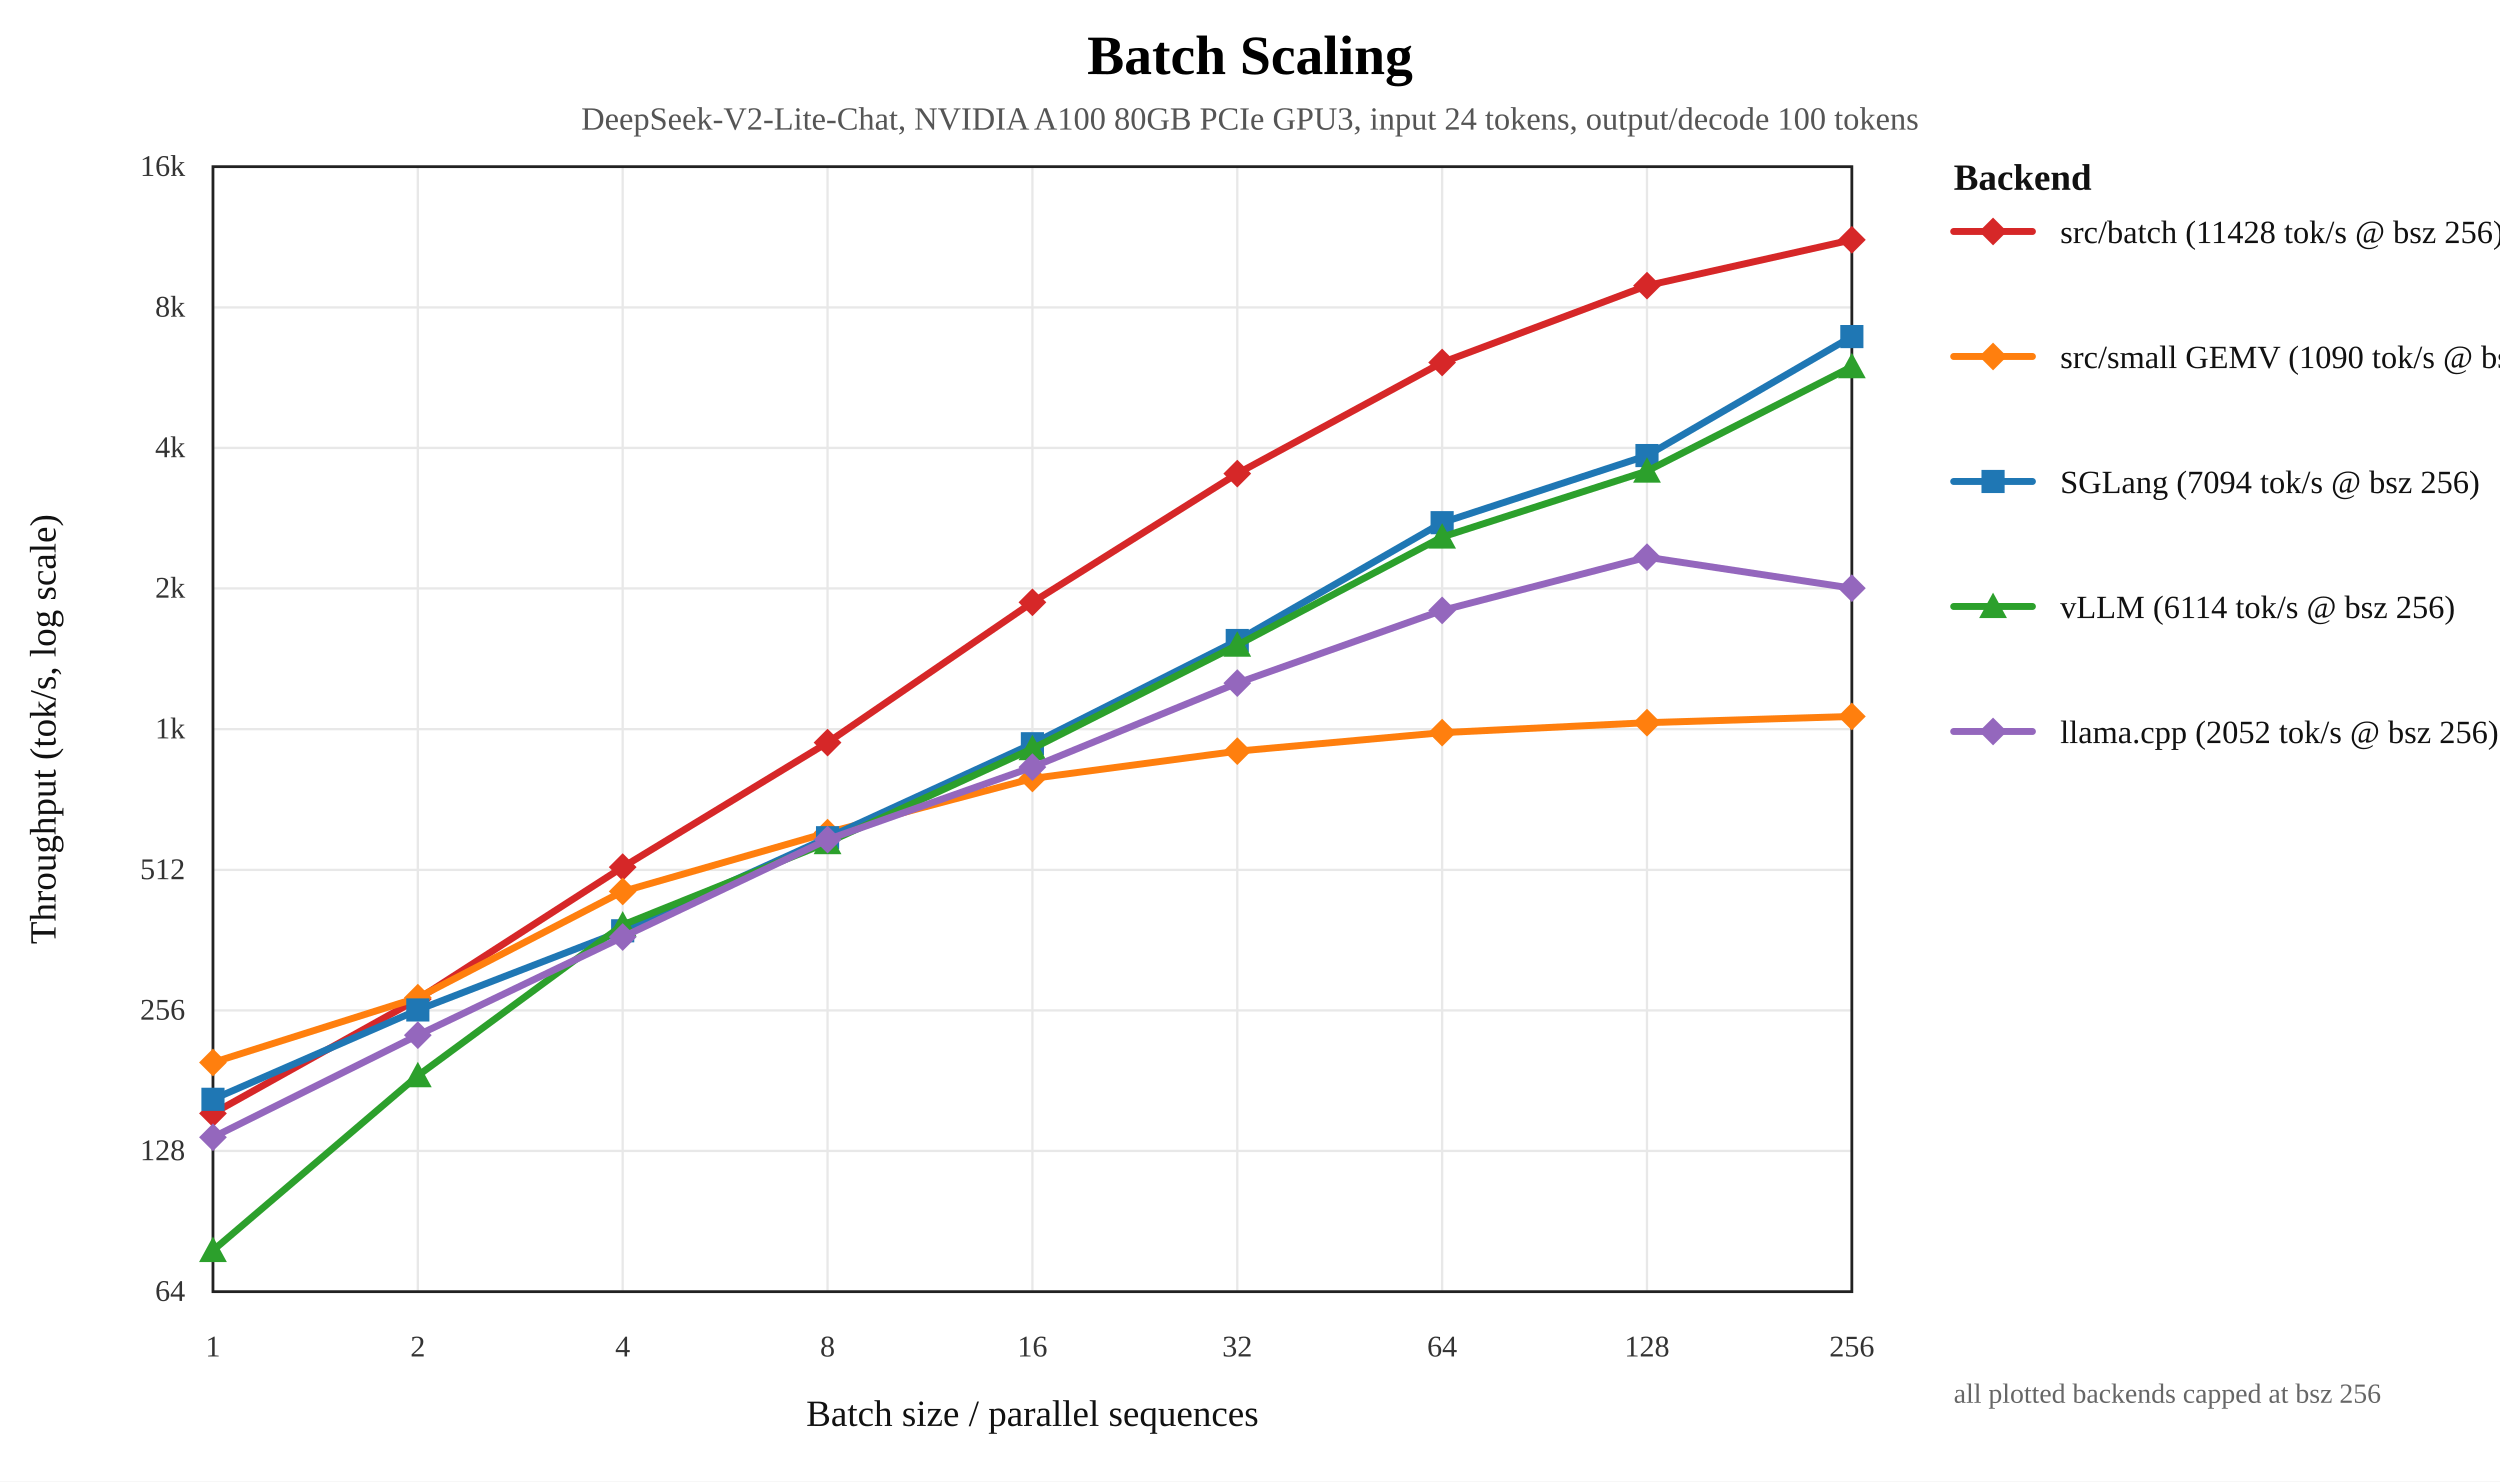
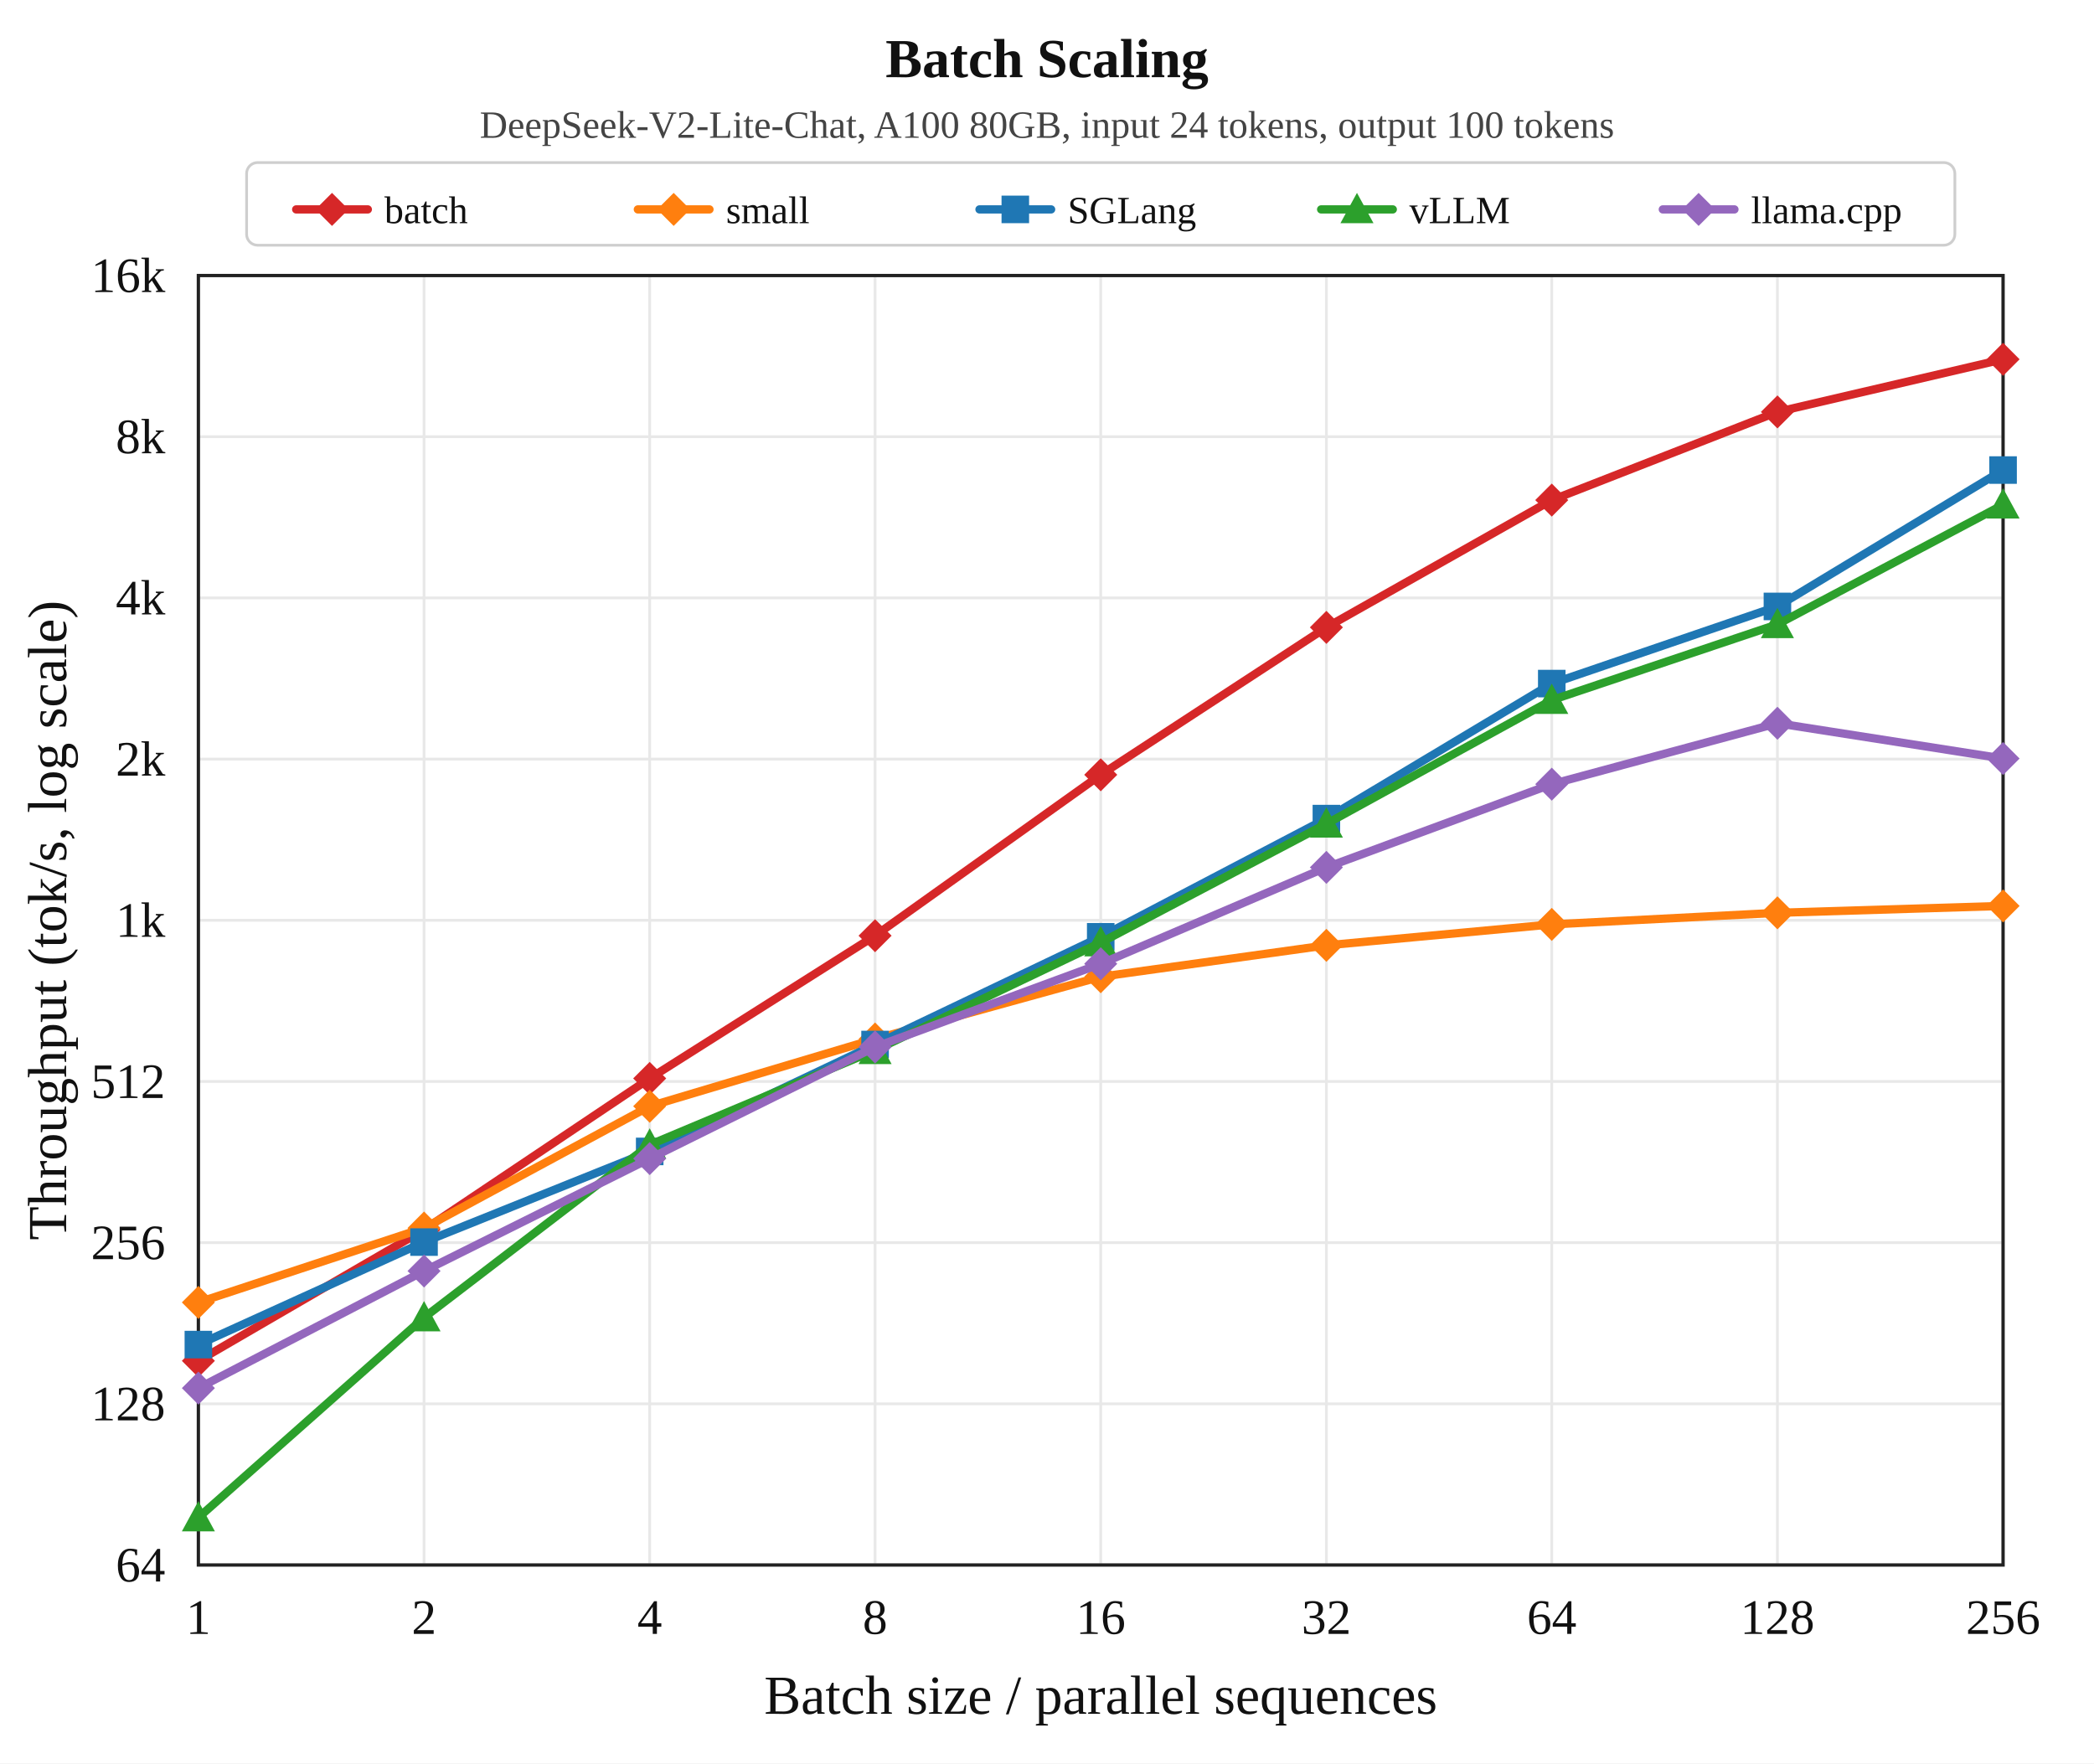
- <svg xmlns="http://www.w3.org/2000/svg" width="1080" height="640" viewBox="0 0 1080 640" role="img">
-   <rect width="1080" height="640" fill="white" />
-   <text x="540.0" y="32.0" text-anchor="middle" font-size="24" font-weight="700">Batch Scaling</text>
-   <text x="540.0" y="56.0" text-anchor="middle" font-size="14" fill="#555">DeepSeek-V2-Lite-Chat, NVIDIA A100 80GB PCIe GPU3, input 24 tokens, output/decode 100 tokens</text>
-   <line x1="92.0" y1="72" x2="92.0" y2="558" stroke="#e8e8e8" stroke-width="1" />
-   <text x="92.0" y="586.0" text-anchor="middle" font-size="13" fill="#333">1</text>
-   <line x1="180.5" y1="72" x2="180.5" y2="558" stroke="#e8e8e8" stroke-width="1" />
-   <text x="180.5" y="586.0" text-anchor="middle" font-size="13" fill="#333">2</text>
-   <line x1="269.0" y1="72" x2="269.0" y2="558" stroke="#e8e8e8" stroke-width="1" />
-   <text x="269.0" y="586.0" text-anchor="middle" font-size="13" fill="#333">4</text>
-   <line x1="357.5" y1="72" x2="357.5" y2="558" stroke="#e8e8e8" stroke-width="1" />
-   <text x="357.5" y="586.0" text-anchor="middle" font-size="13" fill="#333">8</text>
-   <line x1="446.0" y1="72" x2="446.0" y2="558" stroke="#e8e8e8" stroke-width="1" />
-   <text x="446.0" y="586.0" text-anchor="middle" font-size="13" fill="#333">16</text>
-   <line x1="534.5" y1="72" x2="534.5" y2="558" stroke="#e8e8e8" stroke-width="1" />
-   <text x="534.5" y="586.0" text-anchor="middle" font-size="13" fill="#333">32</text>
-   <line x1="623.0" y1="72" x2="623.0" y2="558" stroke="#e8e8e8" stroke-width="1" />
-   <text x="623.0" y="586.0" text-anchor="middle" font-size="13" fill="#333">64</text>
-   <line x1="711.5" y1="72" x2="711.5" y2="558" stroke="#e8e8e8" stroke-width="1" />
-   <text x="711.5" y="586.0" text-anchor="middle" font-size="13" fill="#333">128</text>
-   <line x1="800.0" y1="72" x2="800.0" y2="558" stroke="#e8e8e8" stroke-width="1" />
-   <text x="800.0" y="586.0" text-anchor="middle" font-size="13" fill="#333">256</text>
-   <line x1="92" y1="558.0" x2="800" y2="558.0" stroke="#e8e8e8" stroke-width="1" />
-   <text x="80.0" y="562.0" text-anchor="end" font-size="13" fill="#333">64</text>
-   <line x1="92" y1="497.2" x2="800" y2="497.2" stroke="#e8e8e8" stroke-width="1" />
-   <text x="80.0" y="501.2" text-anchor="end" font-size="13" fill="#333">128</text>
-   <line x1="92" y1="436.5" x2="800" y2="436.5" stroke="#e8e8e8" stroke-width="1" />
-   <text x="80.0" y="440.5" text-anchor="end" font-size="13" fill="#333">256</text>
-   <line x1="92" y1="375.8" x2="800" y2="375.8" stroke="#e8e8e8" stroke-width="1" />
-   <text x="80.0" y="379.8" text-anchor="end" font-size="13" fill="#333">512</text>
-   <line x1="92" y1="315.0" x2="800" y2="315.0" stroke="#e8e8e8" stroke-width="1" />
-   <text x="80.0" y="319.0" text-anchor="end" font-size="13" fill="#333">1k</text>
-   <line x1="92" y1="254.2" x2="800" y2="254.2" stroke="#e8e8e8" stroke-width="1" />
-   <text x="80.0" y="258.2" text-anchor="end" font-size="13" fill="#333">2k</text>
-   <line x1="92" y1="193.5" x2="800" y2="193.5" stroke="#e8e8e8" stroke-width="1" />
-   <text x="80.0" y="197.5" text-anchor="end" font-size="13" fill="#333">4k</text>
-   <line x1="92" y1="132.8" x2="800" y2="132.8" stroke="#e8e8e8" stroke-width="1" />
-   <text x="80.0" y="136.8" text-anchor="end" font-size="13" fill="#333">8k</text>
-   <line x1="92" y1="72.0" x2="800" y2="72.0" stroke="#e8e8e8" stroke-width="1" />
-   <text x="80.0" y="76.0" text-anchor="end" font-size="13" fill="#333">16k</text>
-   <rect x="92" y="72" width="708" height="486" fill="none" stroke="#222" stroke-width="1.2" />
-   <text x="446.0" y="616.0" text-anchor="middle" font-size="16" fill="#111">Batch size / parallel sequences</text>
-   <text x="24" y="315.0" text-anchor="middle" font-size="16" fill="#111" transform="rotate(-90 24 315.0)">Throughput (tok/s, log scale)</text>
-   <polyline points="92.0,481.0 180.5,431.6 269.0,374.6 357.5,320.8 446.0,260.2 534.5,204.6 623.0,156.6 711.5,123.4 800.0,103.6" fill="none" stroke="#d62728" stroke-width="3" stroke-linejoin="round" stroke-linecap="round" />
-   <polygon points="92.0,475.0 86.0,481.0 92.0,487.0 98.0,481.0" fill="#d62728" />
-   <polygon points="180.5,425.6 174.5,431.6 180.5,437.6 186.5,431.6" fill="#d62728" />
-   <polygon points="269.0,368.6 263.0,374.6 269.0,380.6 275.0,374.6" fill="#d62728" />
-   <polygon points="357.5,314.8 351.5,320.8 357.5,326.8 363.5,320.8" fill="#d62728" />
-   <polygon points="446.0,254.2 440.0,260.2 446.0,266.2 452.0,260.2" fill="#d62728" />
-   <polygon points="534.5,198.6 528.5,204.6 534.5,210.6 540.5,204.6" fill="#d62728" />
-   <polygon points="623.0,150.6 617.0,156.6 623.0,162.6 629.0,156.6" fill="#d62728" />
-   <polygon points="711.5,117.4 705.5,123.4 711.5,129.4 717.5,123.4" fill="#d62728" />
-   <polygon points="800.0,97.6 794.0,103.6 800.0,109.6 806.0,103.6" fill="#d62728" />
-   <polyline points="92.0,459.0 180.5,431.0 269.0,385.1 357.5,359.7 446.0,336.3 534.5,324.5 623.0,316.5 711.5,312.2 800.0,309.5" fill="none" stroke="#ff7f0e" stroke-width="3" stroke-linejoin="round" stroke-linecap="round" />
-   <polygon points="92.0,453.0 86.0,459.0 92.0,465.0 98.0,459.0" fill="#ff7f0e" />
-   <polygon points="180.5,425.0 174.5,431.0 180.5,437.0 186.5,431.0" fill="#ff7f0e" />
-   <polygon points="269.0,379.1 263.0,385.1 269.0,391.1 275.0,385.1" fill="#ff7f0e" />
-   <polygon points="357.5,353.7 351.5,359.7 357.5,365.7 363.5,359.7" fill="#ff7f0e" />
-   <polygon points="446.0,330.3 440.0,336.3 446.0,342.3 452.0,336.3" fill="#ff7f0e" />
-   <polygon points="534.5,318.5 528.5,324.5 534.5,330.5 540.5,324.5" fill="#ff7f0e" />
-   <polygon points="623.0,310.5 617.0,316.5 623.0,322.5 629.0,316.5" fill="#ff7f0e" />
-   <polygon points="711.5,306.2 705.5,312.2 711.5,318.2 717.5,312.2" fill="#ff7f0e" />
-   <polygon points="800.0,303.5 794.0,309.5 800.0,315.5 806.0,309.5" fill="#ff7f0e" />
-   <polyline points="92.0,474.9 180.5,436.3 269.0,402.1 357.5,361.9 446.0,321.3 534.5,276.7 623.0,225.8 711.5,196.8 800.0,145.4" fill="none" stroke="#1f77b4" stroke-width="3" stroke-linejoin="round" stroke-linecap="round" />
-   <rect x="87.0" y="469.9" width="10" height="10" fill="#1f77b4" />
-   <rect x="175.5" y="431.3" width="10" height="10" fill="#1f77b4" />
-   <rect x="264.0" y="397.1" width="10" height="10" fill="#1f77b4" />
-   <rect x="352.5" y="356.9" width="10" height="10" fill="#1f77b4" />
-   <rect x="441.0" y="316.3" width="10" height="10" fill="#1f77b4" />
-   <rect x="529.5" y="271.7" width="10" height="10" fill="#1f77b4" />
-   <rect x="618.0" y="220.8" width="10" height="10" fill="#1f77b4" />
-   <rect x="706.5" y="191.8" width="10" height="10" fill="#1f77b4" />
-   <rect x="795.0" y="140.4" width="10" height="10" fill="#1f77b4" />
-   <polyline points="92.0,540.2 180.5,464.7 269.0,399.6 357.5,364.0 446.0,323.4 534.5,278.7 623.0,232.0 711.5,203.5 800.0,158.4" fill="none" stroke="#2ca02c" stroke-width="3" stroke-linejoin="round" stroke-linecap="round" />
-   <polygon points="92.0,534.2 86.0,545.2 98.0,545.2" fill="#2ca02c" />
-   <polygon points="180.5,458.7 174.5,469.7 186.5,469.7" fill="#2ca02c" />
-   <polygon points="269.0,393.6 263.0,404.6 275.0,404.6" fill="#2ca02c" />
-   <polygon points="357.5,358.0 351.5,369.0 363.5,369.0" fill="#2ca02c" />
-   <polygon points="446.0,317.4 440.0,328.4 452.0,328.4" fill="#2ca02c" />
-   <polygon points="534.5,272.7 528.5,283.7 540.5,283.7" fill="#2ca02c" />
-   <polygon points="623.0,226.0 617.0,237.0 629.0,237.0" fill="#2ca02c" />
-   <polygon points="711.5,197.5 705.5,208.5 717.5,208.5" fill="#2ca02c" />
-   <polygon points="800.0,152.4 794.0,163.4 806.0,163.4" fill="#2ca02c" />
-   <polyline points="92.0,491.3 180.5,447.2 269.0,404.8 357.5,362.7 446.0,331.4 534.5,295.1 623.0,263.7 711.5,240.7 800.0,254.1" fill="none" stroke="#9467bd" stroke-width="3" stroke-linejoin="round" stroke-linecap="round" />
-   <polygon points="92.0,485.3 86.0,491.3 92.0,497.3 98.0,491.3" fill="#9467bd" />
-   <polygon points="180.5,441.2 174.5,447.2 180.5,453.2 186.5,447.2" fill="#9467bd" />
-   <polygon points="269.0,398.8 263.0,404.8 269.0,410.8 275.0,404.8" fill="#9467bd" />
-   <polygon points="357.5,356.7 351.5,362.7 357.5,368.7 363.5,362.7" fill="#9467bd" />
-   <polygon points="446.0,325.4 440.0,331.4 446.0,337.4 452.0,331.4" fill="#9467bd" />
-   <polygon points="534.5,289.1 528.5,295.1 534.5,301.1 540.5,295.1" fill="#9467bd" />
-   <polygon points="623.0,257.7 617.0,263.7 623.0,269.7 629.0,263.7" fill="#9467bd" />
-   <polygon points="711.5,234.7 705.5,240.7 711.5,246.7 717.5,240.7" fill="#9467bd" />
-   <polygon points="800.0,248.1 794.0,254.1 800.0,260.1 806.0,254.1" fill="#9467bd" />
-   <text x="844.0" y="82.0" font-size="16" font-weight="700" fill="#111">Backend</text>
-   <line x1="844" y1="100.0" x2="878" y2="100.0" stroke="#d62728" stroke-width="3" stroke-linecap="round" />
-   <polygon points="861.0,94.0 855.0,100.0 861.0,106.0 867.0,100.0" fill="#d62728" />
-   <text x="890.0" y="105.0" font-size="14" fill="#111">src/batch (11428 tok/s @ bsz 256)</text>
-   <line x1="844" y1="154.0" x2="878" y2="154.0" stroke="#ff7f0e" stroke-width="3" stroke-linecap="round" />
-   <polygon points="861.0,148.0 855.0,154.0 861.0,160.0 867.0,154.0" fill="#ff7f0e" />
-   <text x="890.0" y="159.0" font-size="14" fill="#111">src/small GEMV (1090 tok/s @ bsz 256)</text>
-   <line x1="844" y1="208.0" x2="878" y2="208.0" stroke="#1f77b4" stroke-width="3" stroke-linecap="round" />
-   <rect x="856.0" y="203.0" width="10" height="10" fill="#1f77b4" />
-   <text x="890.0" y="213.0" font-size="14" fill="#111">SGLang (7094 tok/s @ bsz 256)</text>
-   <line x1="844" y1="262.0" x2="878" y2="262.0" stroke="#2ca02c" stroke-width="3" stroke-linecap="round" />
-   <polygon points="861.0,256.0 855.0,267.0 867.0,267.0" fill="#2ca02c" />
-   <text x="890.0" y="267.0" font-size="14" fill="#111">vLLM (6114 tok/s @ bsz 256)</text>
-   <line x1="844" y1="316.0" x2="878" y2="316.0" stroke="#9467bd" stroke-width="3" stroke-linecap="round" />
-   <polygon points="861.0,310.0 855.0,316.0 861.0,322.0 867.0,316.0" fill="#9467bd" />
-   <text x="890.0" y="321.0" font-size="14" fill="#111">llama.cpp (2052 tok/s @ bsz 256)</text>
-   <text x="844.0" y="606.0" font-size="12" fill="#666">all plotted backends capped at bsz 256</text>
+ <svg xmlns="http://www.w3.org/2000/svg" width="760" height="640" viewBox="0 0 760 640" role="img" style="font-family: Times New Roman, DejaVu Serif, serif;">
+   <rect width="760" height="640" fill="#fff" />
+   <text x="380.0" y="28.0" text-anchor="middle" font-size="20" font-weight="700" fill="#111">Batch Scaling</text>
+   <text x="380.0" y="50.0" text-anchor="middle" font-size="14" fill="#444">DeepSeek-V2-Lite-Chat, A100 80GB, input 24 tokens, output 100 tokens</text>
+   <rect x="89.5" y="59" width="620" height="30" rx="4" ry="4" fill="#fff" stroke="#cccccc" stroke-width="1" opacity="0.95" />
+   <line x1="107.5" y1="76.0" x2="133.5" y2="76.0" stroke="#d62728" stroke-width="3" stroke-linecap="round" />
+   <polygon points="120.5,70.0 114.5,76.0 120.5,82.0 126.5,76.0" fill="#d62728" />
+   <text x="139.5" y="81.0" font-size="14" fill="#111">batch</text>
+   <line x1="231.5" y1="76.0" x2="257.5" y2="76.0" stroke="#ff7f0e" stroke-width="3" stroke-linecap="round" />
+   <polygon points="244.5,70.0 238.5,76.0 244.5,82.0 250.5,76.0" fill="#ff7f0e" />
+   <text x="263.5" y="81.0" font-size="14" fill="#111">small</text>
+   <line x1="355.5" y1="76.0" x2="381.5" y2="76.0" stroke="#1f77b4" stroke-width="3" stroke-linecap="round" />
+   <rect x="363.5" y="71.0" width="10" height="10" fill="#1f77b4" />
+   <text x="387.5" y="81.0" font-size="14" fill="#111">SGLang</text>
+   <line x1="479.5" y1="76.0" x2="505.5" y2="76.0" stroke="#2ca02c" stroke-width="3" stroke-linecap="round" />
+   <polygon points="492.5,70.0 486.5,81.0 498.5,81.0" fill="#2ca02c" />
+   <text x="511.5" y="81.0" font-size="14" fill="#111">vLLM</text>
+   <line x1="603.5" y1="76.0" x2="629.5" y2="76.0" stroke="#9467bd" stroke-width="3" stroke-linecap="round" />
+   <polygon points="616.5,70.0 610.5,76.0 616.5,82.0 622.5,76.0" fill="#9467bd" />
+   <text x="635.5" y="81.0" font-size="14" fill="#111">llama.cpp</text>
+   <line x1="72.0" y1="100" x2="72.0" y2="568" stroke="#e8e8e8" stroke-width="1" />
+   <text x="72.0" y="593.0" text-anchor="middle" font-size="18" fill="#111">1</text>
+   <line x1="153.9" y1="100" x2="153.9" y2="568" stroke="#e8e8e8" stroke-width="1" />
+   <text x="153.9" y="593.0" text-anchor="middle" font-size="18" fill="#111">2</text>
+   <line x1="235.8" y1="100" x2="235.8" y2="568" stroke="#e8e8e8" stroke-width="1" />
+   <text x="235.8" y="593.0" text-anchor="middle" font-size="18" fill="#111">4</text>
+   <line x1="317.6" y1="100" x2="317.6" y2="568" stroke="#e8e8e8" stroke-width="1" />
+   <text x="317.6" y="593.0" text-anchor="middle" font-size="18" fill="#111">8</text>
+   <line x1="399.5" y1="100" x2="399.5" y2="568" stroke="#e8e8e8" stroke-width="1" />
+   <text x="399.5" y="593.0" text-anchor="middle" font-size="18" fill="#111">16</text>
+   <line x1="481.4" y1="100" x2="481.4" y2="568" stroke="#e8e8e8" stroke-width="1" />
+   <text x="481.4" y="593.0" text-anchor="middle" font-size="18" fill="#111">32</text>
+   <line x1="563.2" y1="100" x2="563.2" y2="568" stroke="#e8e8e8" stroke-width="1" />
+   <text x="563.2" y="593.0" text-anchor="middle" font-size="18" fill="#111">64</text>
+   <line x1="645.1" y1="100" x2="645.1" y2="568" stroke="#e8e8e8" stroke-width="1" />
+   <text x="645.1" y="593.0" text-anchor="middle" font-size="18" fill="#111">128</text>
+   <line x1="727.0" y1="100" x2="727.0" y2="568" stroke="#e8e8e8" stroke-width="1" />
+   <text x="727.0" y="593.0" text-anchor="middle" font-size="18" fill="#111">256</text>
+   <line x1="72" y1="568.0" x2="727" y2="568.0" stroke="#e8e8e8" stroke-width="1" />
+   <text x="60.0" y="574.0" text-anchor="end" font-size="18" fill="#111">64</text>
+   <line x1="72" y1="509.5" x2="727" y2="509.5" stroke="#e8e8e8" stroke-width="1" />
+   <text x="60.0" y="515.5" text-anchor="end" font-size="18" fill="#111">128</text>
+   <line x1="72" y1="451.0" x2="727" y2="451.0" stroke="#e8e8e8" stroke-width="1" />
+   <text x="60.0" y="457.0" text-anchor="end" font-size="18" fill="#111">256</text>
+   <line x1="72" y1="392.5" x2="727" y2="392.5" stroke="#e8e8e8" stroke-width="1" />
+   <text x="60.0" y="398.5" text-anchor="end" font-size="18" fill="#111">512</text>
+   <line x1="72" y1="334.0" x2="727" y2="334.0" stroke="#e8e8e8" stroke-width="1" />
+   <text x="60.0" y="340.0" text-anchor="end" font-size="18" fill="#111">1k</text>
+   <line x1="72" y1="275.5" x2="727" y2="275.5" stroke="#e8e8e8" stroke-width="1" />
+   <text x="60.0" y="281.5" text-anchor="end" font-size="18" fill="#111">2k</text>
+   <line x1="72" y1="217.0" x2="727" y2="217.0" stroke="#e8e8e8" stroke-width="1" />
+   <text x="60.0" y="223.0" text-anchor="end" font-size="18" fill="#111">4k</text>
+   <line x1="72" y1="158.5" x2="727" y2="158.5" stroke="#e8e8e8" stroke-width="1" />
+   <text x="60.0" y="164.5" text-anchor="end" font-size="18" fill="#111">8k</text>
+   <line x1="72" y1="100.0" x2="727" y2="100.0" stroke="#e8e8e8" stroke-width="1" />
+   <text x="60.0" y="106.0" text-anchor="end" font-size="18" fill="#111">16k</text>
+   <rect x="72" y="100" width="655" height="468" fill="none" stroke="#222" stroke-width="1.2" />
+   <text x="399.5" y="622.0" text-anchor="middle" font-size="20" fill="#111">Batch size / parallel sequences</text>
+   <text x="24" y="334.0" text-anchor="middle" font-size="20" fill="#111" transform="rotate(-90 24 334.0)">Throughput (tok/s, log scale)</text>
+   <polyline points="72.0,493.9 153.9,446.3 235.8,391.4 317.6,339.6 399.5,281.2 481.4,227.7 563.2,181.5 645.1,149.5 727.0,130.4" fill="none" stroke="#d62728" stroke-width="3" stroke-linejoin="round" stroke-linecap="round" />
+   <polygon points="72.0,487.9 66.0,493.9 72.0,499.9 78.0,493.9" fill="#d62728" />
+   <polygon points="153.9,440.3 147.9,446.3 153.9,452.3 159.9,446.3" fill="#d62728" />
+   <polygon points="235.8,385.4 229.8,391.4 235.8,397.4 241.8,391.4" fill="#d62728" />
+   <polygon points="317.6,333.6 311.6,339.6 317.6,345.6 323.6,339.6" fill="#d62728" />
+   <polygon points="399.5,275.2 393.5,281.2 399.5,287.2 405.5,281.2" fill="#d62728" />
+   <polygon points="481.4,221.7 475.4,227.7 481.4,233.7 487.4,227.7" fill="#d62728" />
+   <polygon points="563.2,175.5 557.2,181.5 563.2,187.5 569.2,181.5" fill="#d62728" />
+   <polygon points="645.1,143.5 639.1,149.5 645.1,155.5 651.1,149.5" fill="#d62728" />
+   <polygon points="727.0,124.4 721.0,130.4 727.0,136.4 733.0,130.4" fill="#d62728" />
+   <polyline points="72.0,472.7 153.9,445.7 235.8,401.5 317.6,377.1 399.5,354.5 481.4,343.1 563.2,335.5 645.1,331.3 727.0,328.8" fill="none" stroke="#ff7f0e" stroke-width="3" stroke-linejoin="round" stroke-linecap="round" />
+   <polygon points="72.0,466.7 66.0,472.7 72.0,478.7 78.0,472.7" fill="#ff7f0e" />
+   <polygon points="153.9,439.7 147.9,445.7 153.9,451.7 159.9,445.7" fill="#ff7f0e" />
+   <polygon points="235.8,395.5 229.8,401.5 235.8,407.5 241.8,401.5" fill="#ff7f0e" />
+   <polygon points="317.6,371.1 311.6,377.1 317.6,383.1 323.6,377.1" fill="#ff7f0e" />
+   <polygon points="399.5,348.5 393.5,354.5 399.5,360.5 405.5,354.5" fill="#ff7f0e" />
+   <polygon points="481.4,337.1 475.4,343.1 481.4,349.1 487.4,343.1" fill="#ff7f0e" />
+   <polygon points="563.2,329.5 557.2,335.5 563.2,341.5 569.2,335.5" fill="#ff7f0e" />
+   <polygon points="645.1,325.3 639.1,331.3 645.1,337.3 651.1,331.3" fill="#ff7f0e" />
+   <polygon points="727.0,322.8 721.0,328.8 727.0,334.8 733.0,328.8" fill="#ff7f0e" />
+   <polyline points="72.0,488.0 153.9,450.8 235.8,417.9 317.6,379.1 399.5,340.0 481.4,297.1 563.2,248.1 645.1,220.1 727.0,170.6" fill="none" stroke="#1f77b4" stroke-width="3" stroke-linejoin="round" stroke-linecap="round" />
+   <rect x="67.0" y="483.0" width="10" height="10" fill="#1f77b4" />
+   <rect x="148.9" y="445.8" width="10" height="10" fill="#1f77b4" />
+   <rect x="230.8" y="412.9" width="10" height="10" fill="#1f77b4" />
+   <rect x="312.6" y="374.1" width="10" height="10" fill="#1f77b4" />
+   <rect x="394.5" y="335.0" width="10" height="10" fill="#1f77b4" />
+   <rect x="476.4" y="292.1" width="10" height="10" fill="#1f77b4" />
+   <rect x="558.2" y="243.1" width="10" height="10" fill="#1f77b4" />
+   <rect x="640.1" y="215.1" width="10" height="10" fill="#1f77b4" />
+   <rect x="722.0" y="165.6" width="10" height="10" fill="#1f77b4" />
+   <polyline points="72.0,550.8 153.9,478.2 235.8,415.5 317.6,381.2 399.5,342.1 481.4,299.0 563.2,254.1 645.1,226.6 727.0,183.2" fill="none" stroke="#2ca02c" stroke-width="3" stroke-linejoin="round" stroke-linecap="round" />
+   <polygon points="72.0,544.8 66.0,555.8 78.0,555.8" fill="#2ca02c" />
+   <polygon points="153.9,472.2 147.9,483.2 159.9,483.2" fill="#2ca02c" />
+   <polygon points="235.8,409.5 229.8,420.5 241.8,420.5" fill="#2ca02c" />
+   <polygon points="317.6,375.2 311.6,386.2 323.6,386.2" fill="#2ca02c" />
+   <polygon points="399.5,336.1 393.5,347.1 405.5,347.1" fill="#2ca02c" />
+   <polygon points="481.4,293.0 475.4,304.0 487.4,304.0" fill="#2ca02c" />
+   <polygon points="563.2,248.1 557.2,259.1 569.2,259.1" fill="#2ca02c" />
+   <polygon points="645.1,220.6 639.1,231.6 651.1,231.6" fill="#2ca02c" />
+   <polygon points="727.0,177.2 721.0,188.2 733.0,188.2" fill="#2ca02c" />
+   <polyline points="72.0,503.8 153.9,461.3 235.8,420.5 317.6,380.0 399.5,349.8 481.4,314.8 563.2,284.6 645.1,262.5 727.0,275.3" fill="none" stroke="#9467bd" stroke-width="3" stroke-linejoin="round" stroke-linecap="round" />
+   <polygon points="72.0,497.8 66.0,503.8 72.0,509.8 78.0,503.8" fill="#9467bd" />
+   <polygon points="153.9,455.3 147.9,461.3 153.9,467.3 159.9,461.3" fill="#9467bd" />
+   <polygon points="235.8,414.5 229.8,420.5 235.8,426.5 241.8,420.5" fill="#9467bd" />
+   <polygon points="317.6,374.0 311.6,380.0 317.6,386.0 323.6,380.0" fill="#9467bd" />
+   <polygon points="399.5,343.8 393.5,349.8 399.5,355.8 405.5,349.8" fill="#9467bd" />
+   <polygon points="481.4,308.8 475.4,314.8 481.4,320.8 487.4,314.8" fill="#9467bd" />
+   <polygon points="563.2,278.6 557.2,284.6 563.2,290.6 569.2,284.6" fill="#9467bd" />
+   <polygon points="645.1,256.5 639.1,262.5 645.1,268.5 651.1,262.5" fill="#9467bd" />
+   <polygon points="727.0,269.3 721.0,275.3 727.0,281.3 733.0,275.3" fill="#9467bd" />
</svg>
